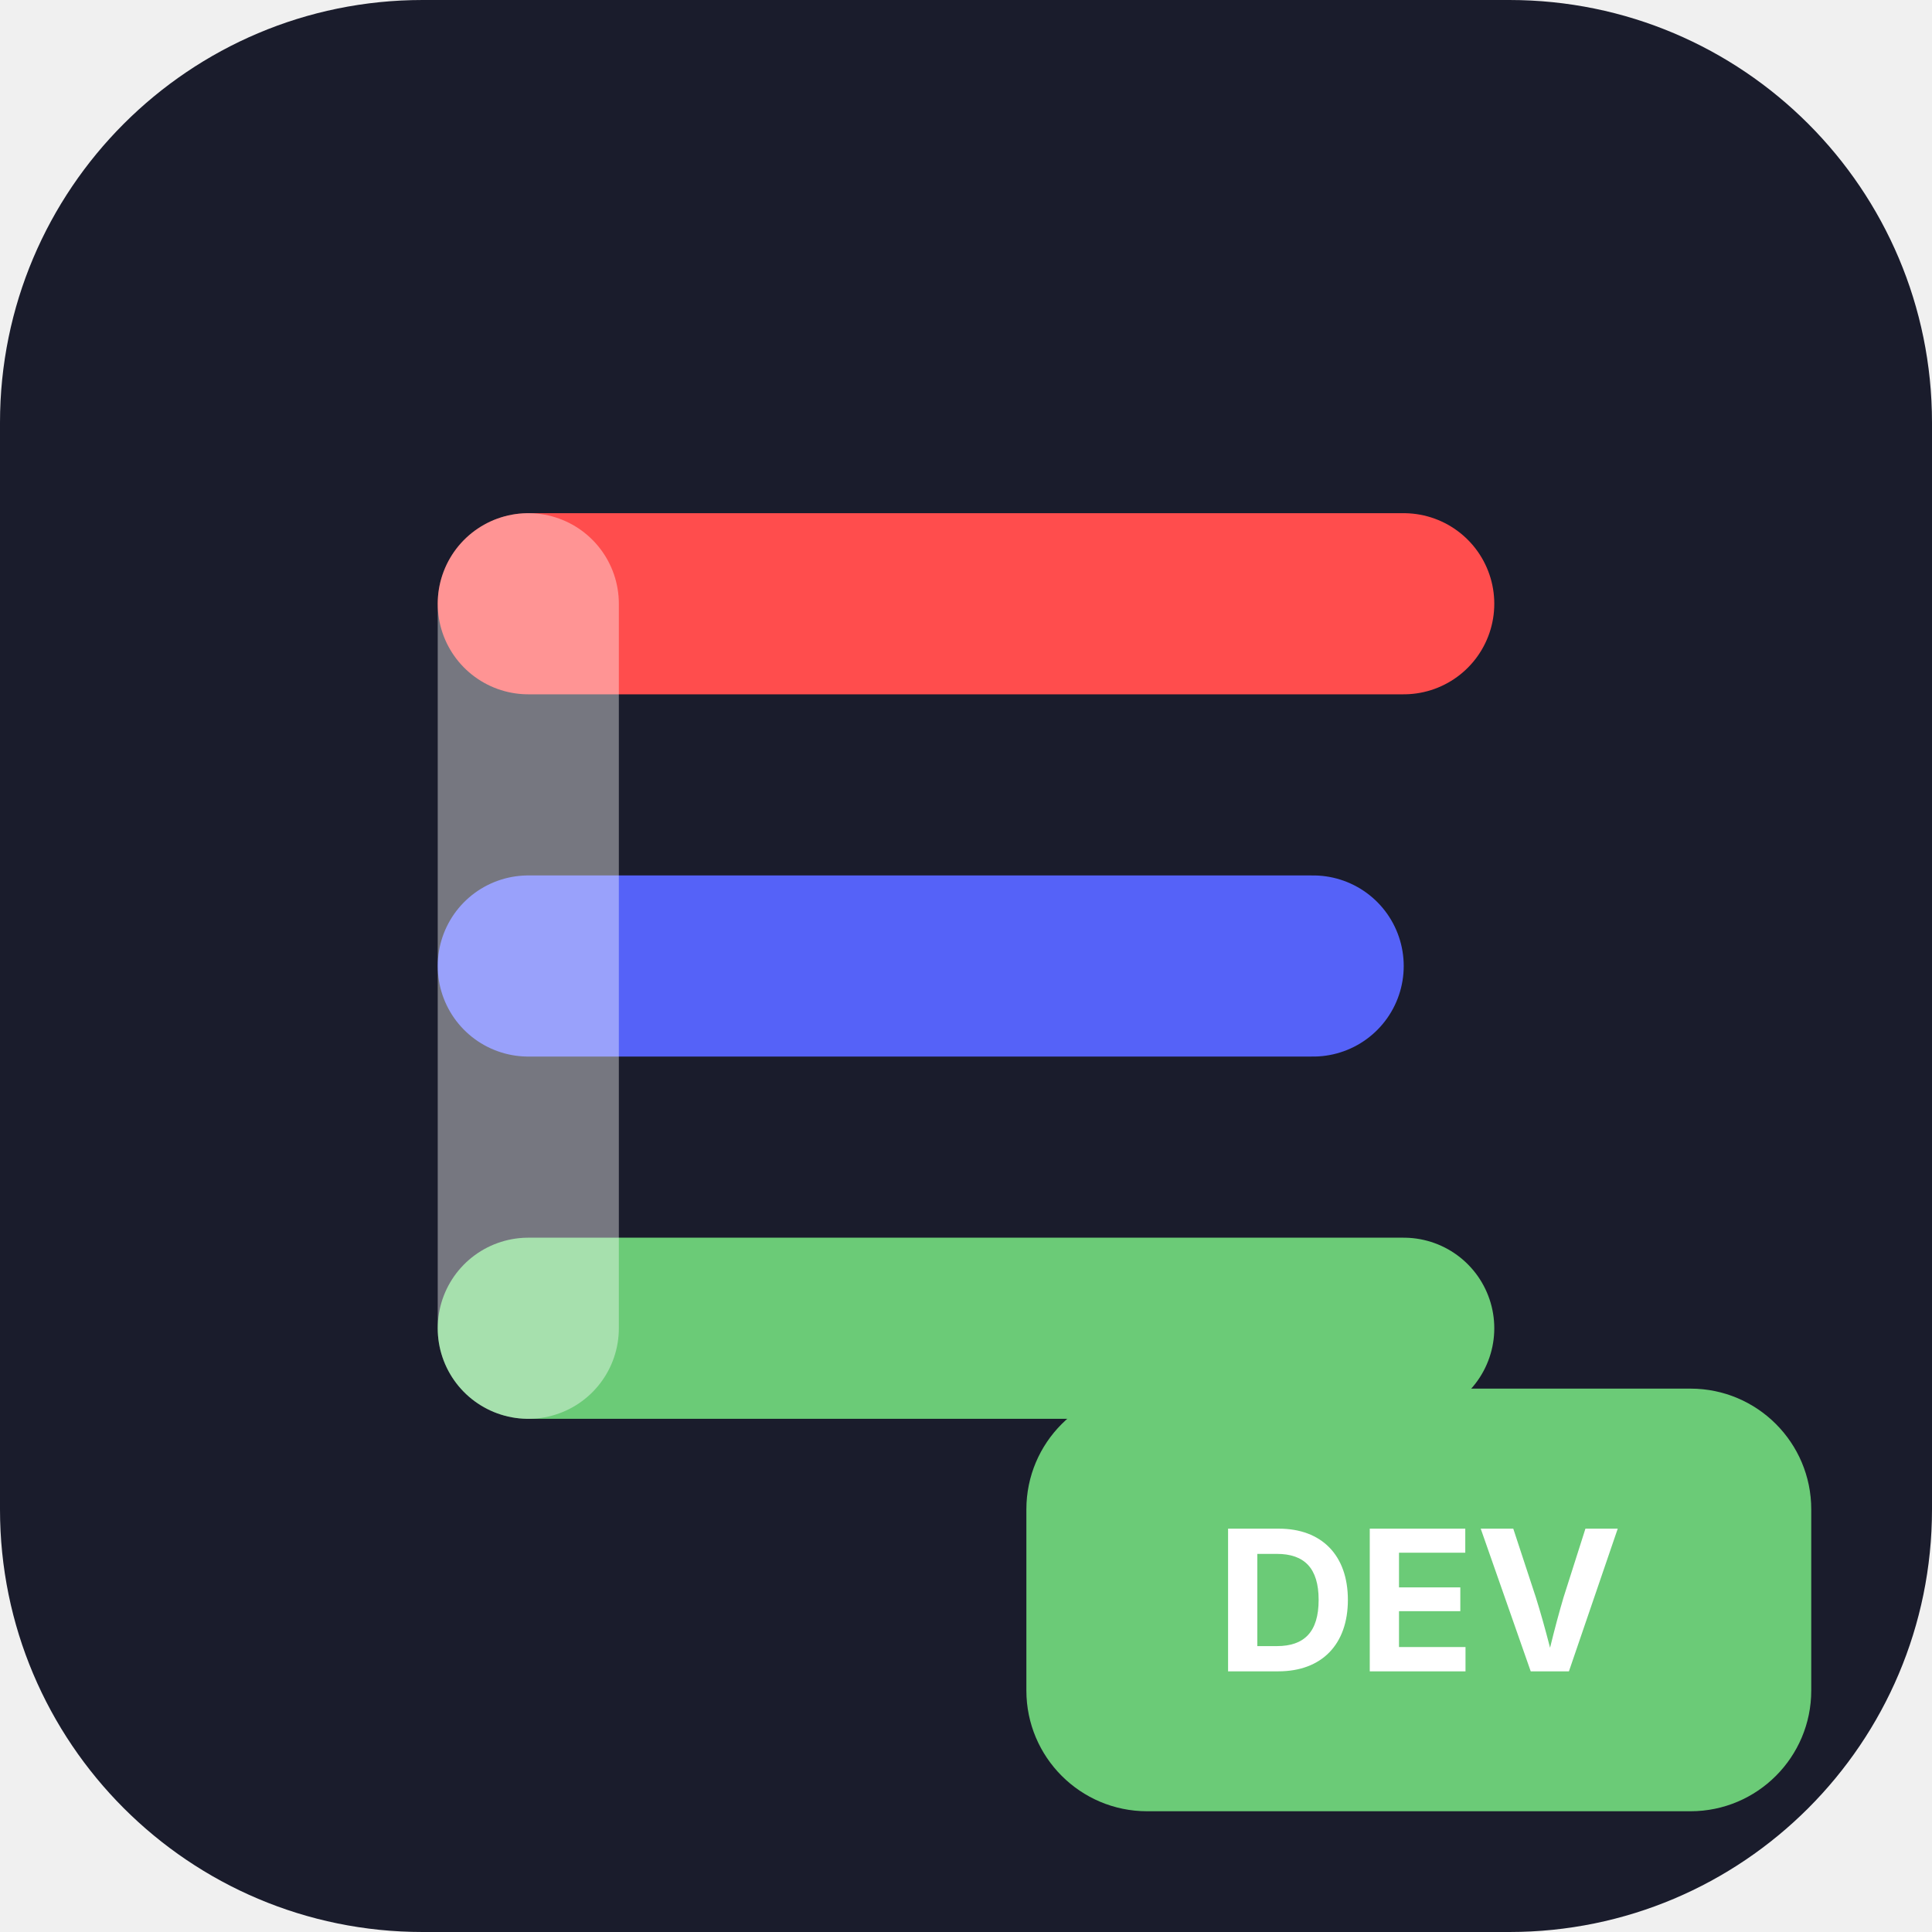
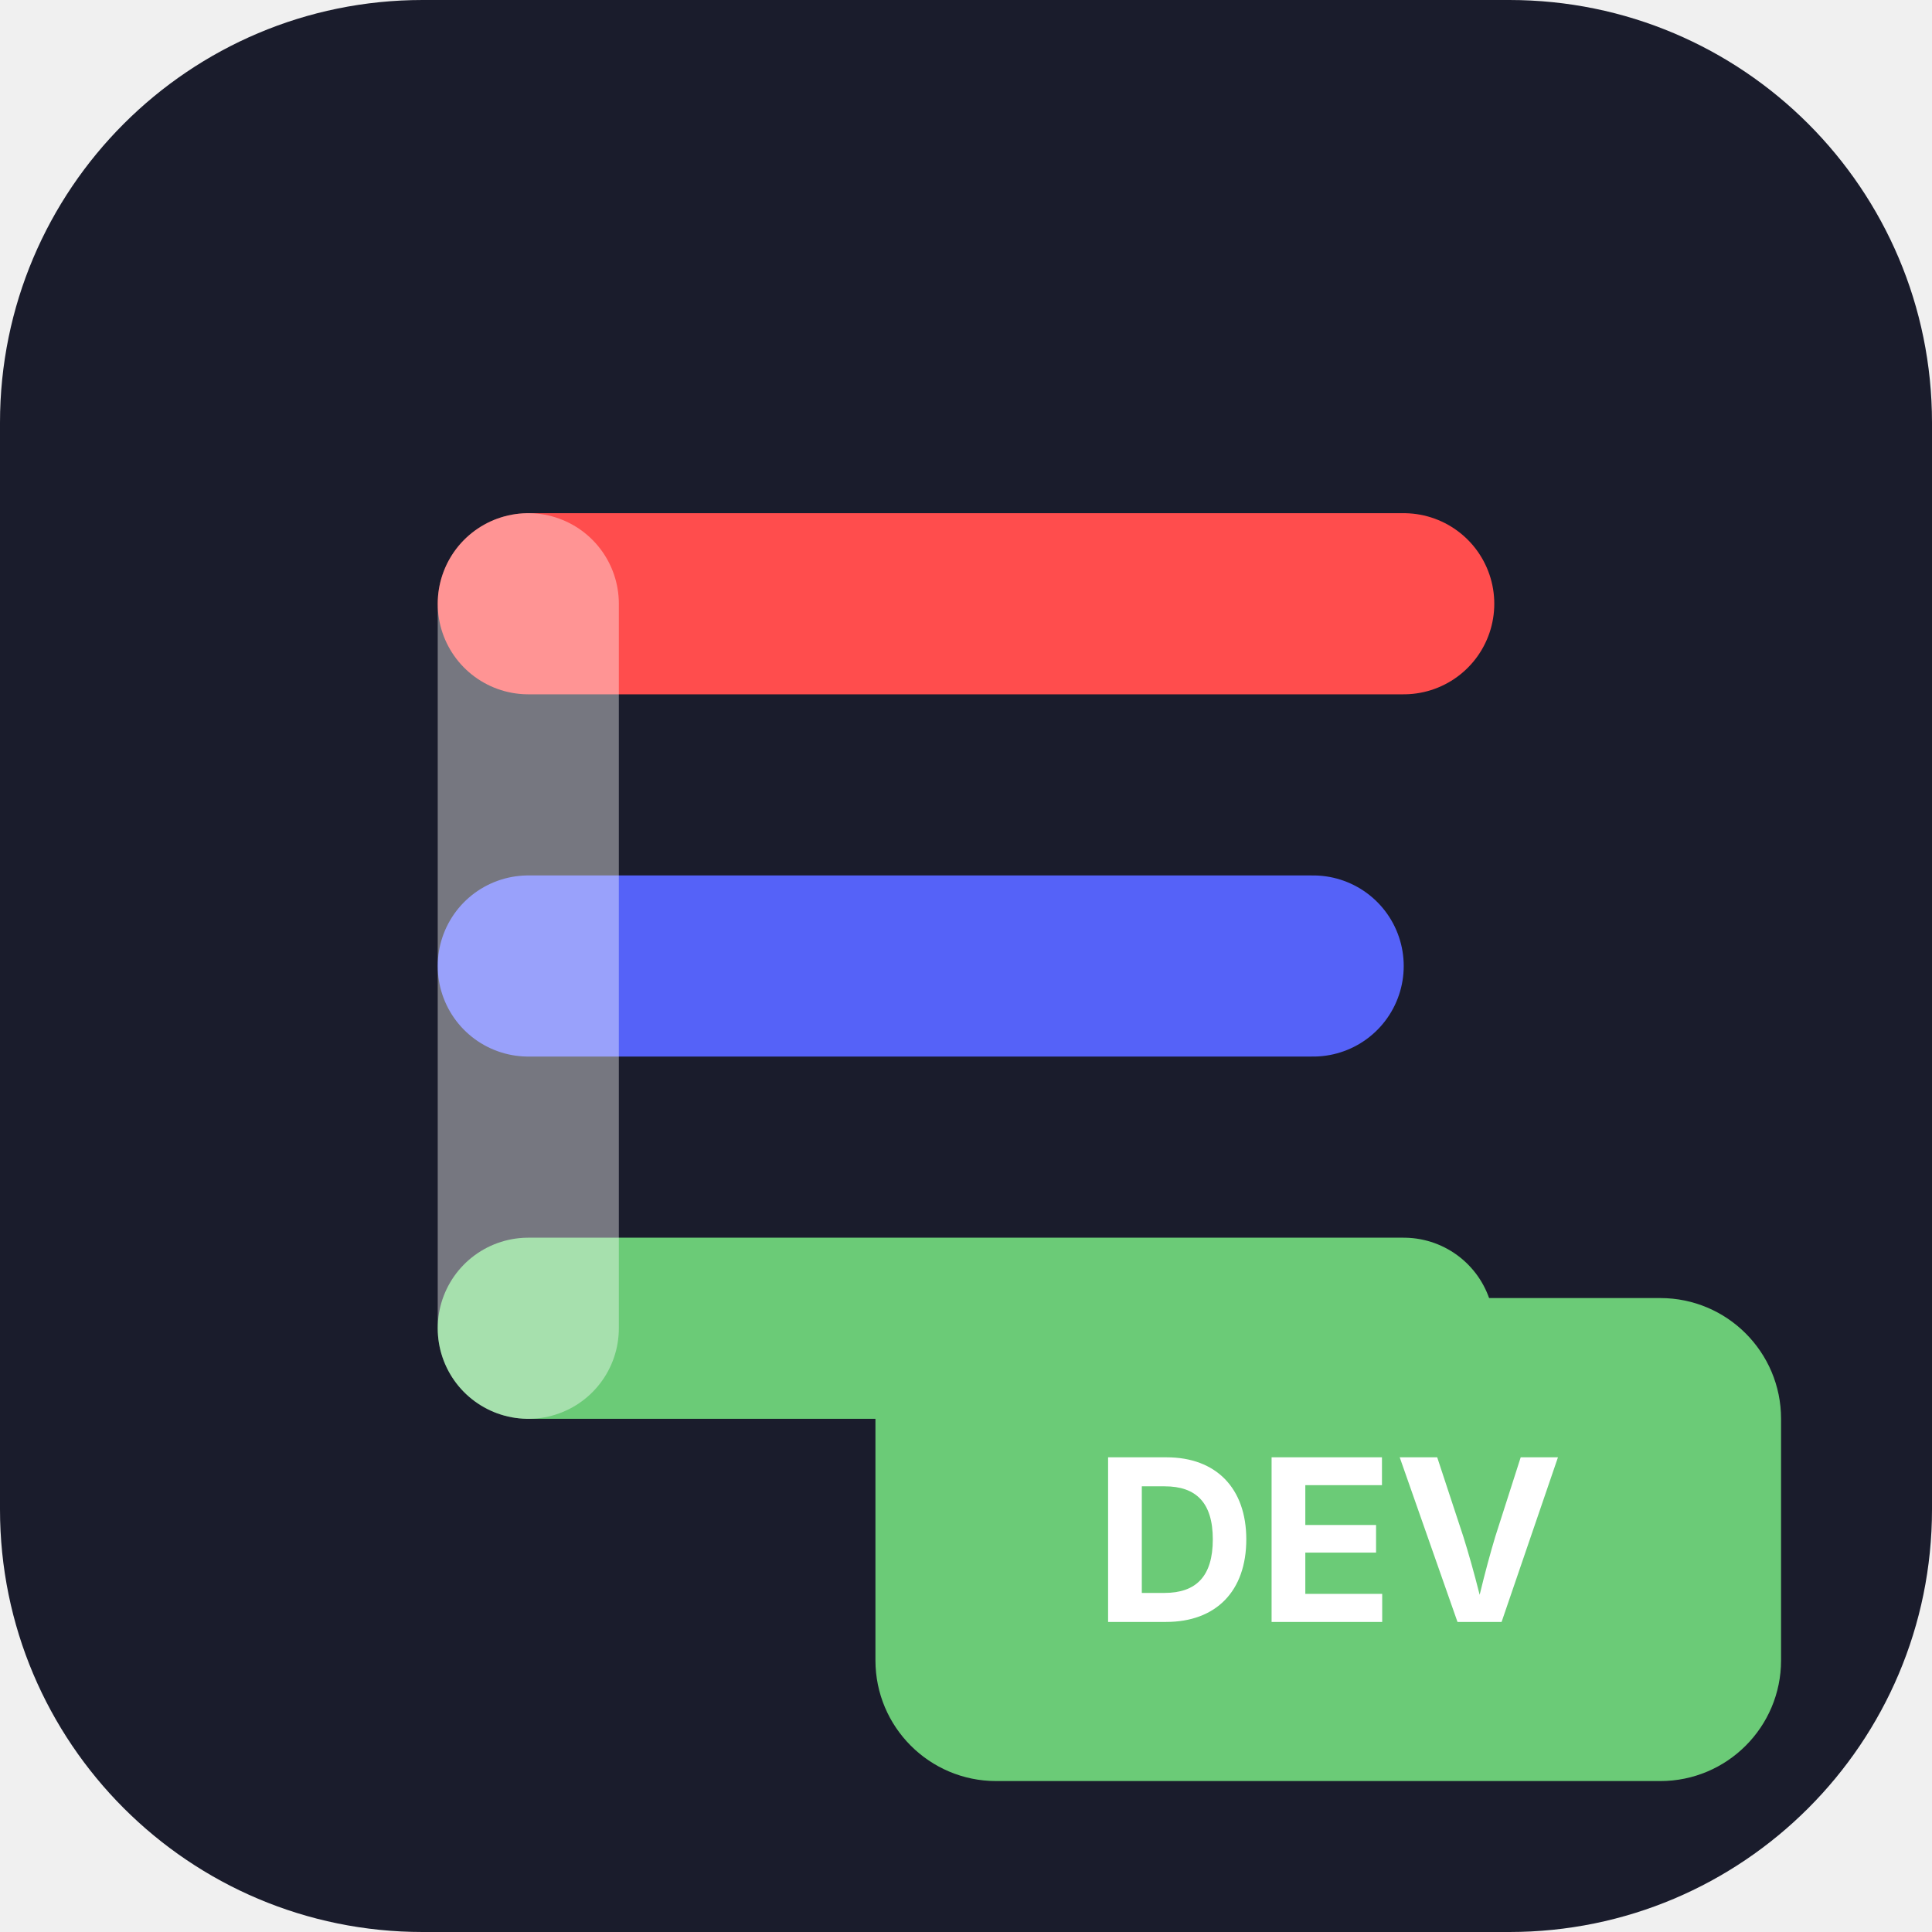
<svg xmlns="http://www.w3.org/2000/svg" width="128" height="128" viewBox="0 0 128 128" fill="none">
  <rect width="128" height="128" rx="28" fill="#1A1C2C" />
  <path d="M35 40H93" stroke="#FF4D4D" stroke-width="12" stroke-linecap="round" />
  <path d="M35 64H87" stroke="#5562f8" stroke-width="12" stroke-linecap="round" />
  <path d="M35 88H93" stroke="#6BCB77" stroke-width="12" stroke-linecap="round" />
  <path d="M35 40V88" stroke="white" stroke-opacity="0.4" stroke-width="12" stroke-linecap="round" />
-   <g transform="translate(68, 92)">
-     <rect width="52" height="28" rx="8" fill="#6BCB77" />
-     <text x="26" y="14" fill="white" font-size="13" font-weight="bold" font-family="system-ui, -apple-system, sans-serif" text-anchor="middle" dominant-baseline="central">DEV</text>
+   <g transform="translate(58, 86)">
+     <rect width="60" height="32" rx="8" fill="#6BCB77" />
+     <text x="30" y="16" fill="white" font-size="15" font-weight="bold" font-family="system-ui, -apple-system, sans-serif" text-anchor="middle" dominant-baseline="central">DEV</text>
  </g>
</svg>
